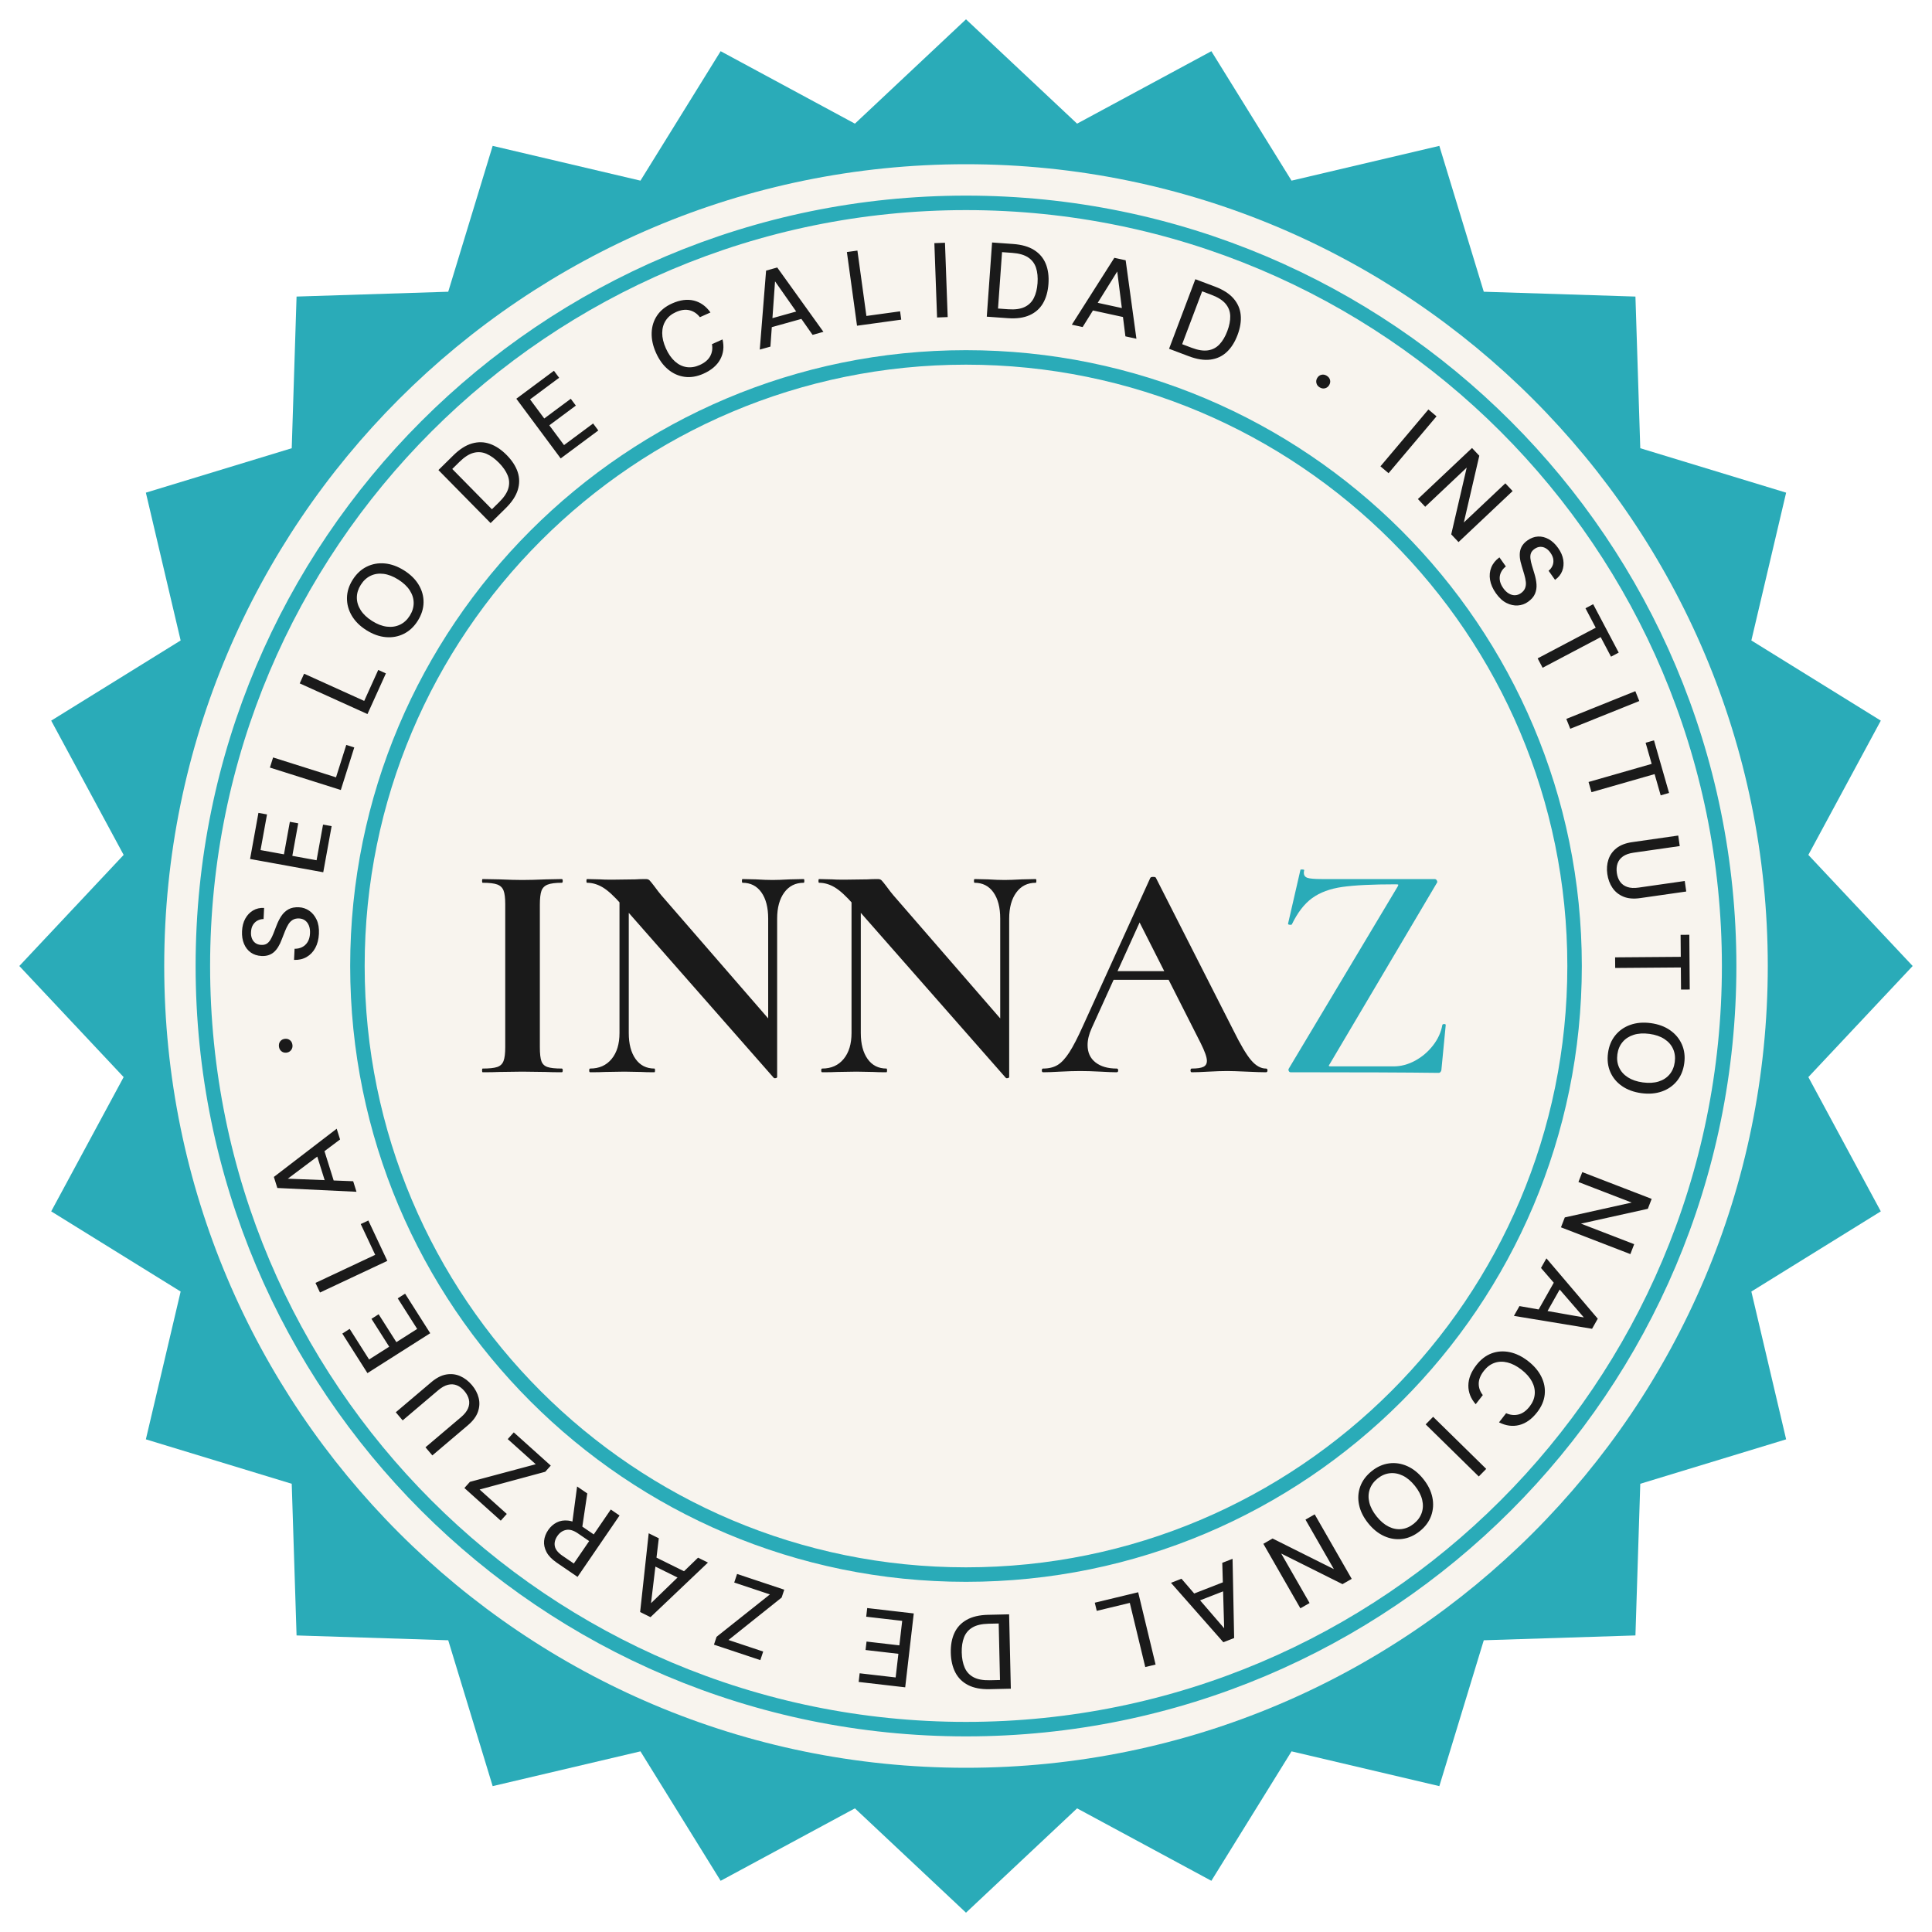
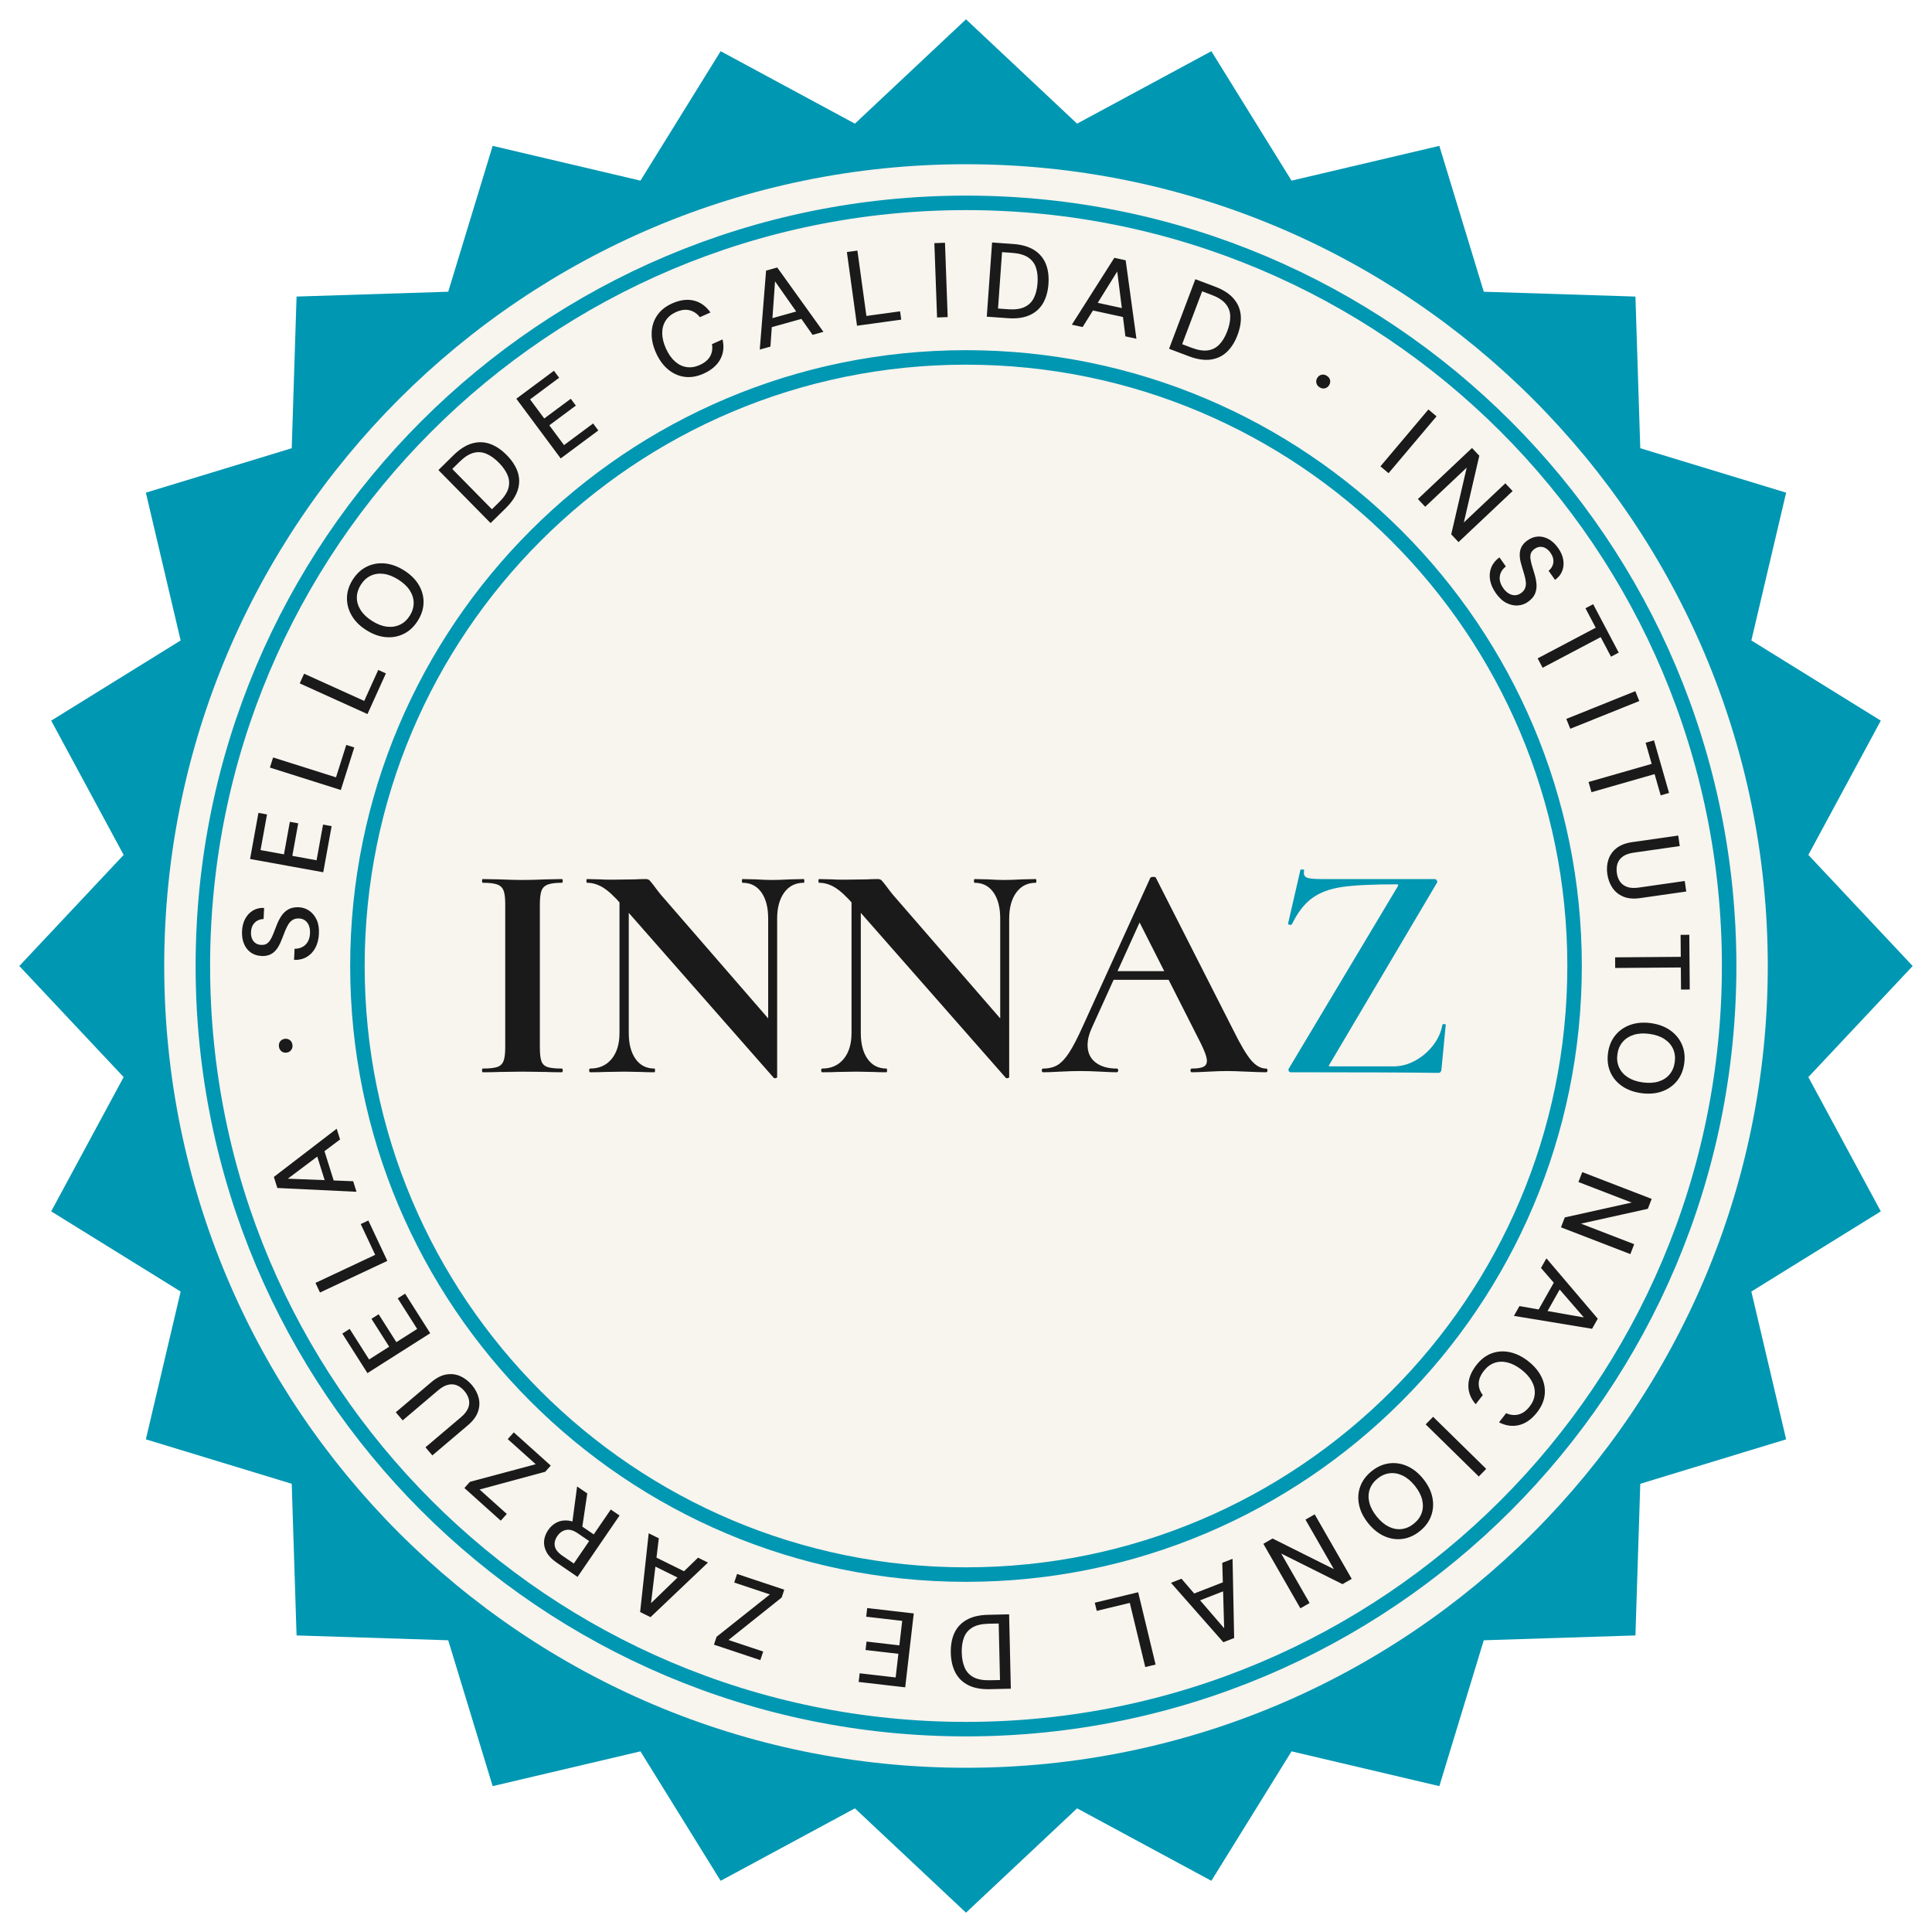
<svg xmlns="http://www.w3.org/2000/svg" viewBox="0 0 200 200" width="200" height="200" role="img" aria-label="Sello de Calidad INNAZ">
-   <polygon fill="#2AABB8" points="100.0,2.0 111.5,12.8 125.4,5.3 133.7,18.7 149.0,15.1 153.6,30.2 169.3,30.7 169.8,46.4 184.9,51.0 181.3,66.3 194.7,74.6 187.2,88.5 198.0,100.0 187.2,111.5 194.7,125.4 181.3,133.7 184.9,149.0 169.8,153.6 169.3,169.3 153.6,169.8 149.0,184.9 133.7,181.3 125.4,194.7 111.5,187.2 100.0,198.0 88.5,187.2 74.6,194.7 66.3,181.3 51.0,184.9 46.4,169.8 30.7,169.3 30.2,153.6 15.1,149.0 18.7,133.7 5.3,125.4 12.8,111.5 2.0,100.0 12.8,88.5 5.3,74.6 18.7,66.3 15.1,51.0 30.2,46.4 30.7,30.7 46.4,30.2 51.0,15.1 66.3,18.7 74.6,5.3 88.5,12.8" />
+   <polygon fill="#0097B2" points="100.0,2.0 111.5,12.8 125.4,5.3 133.7,18.7 149.0,15.1 153.6,30.2 169.3,30.7 169.8,46.4 184.9,51.0 181.3,66.3 194.7,74.6 187.2,88.5 198.0,100.0 187.2,111.5 194.7,125.4 181.3,133.7 184.9,149.0 169.8,153.6 169.3,169.3 153.6,169.8 149.0,184.9 133.7,181.3 125.4,194.7 111.5,187.2 100.0,198.0 88.5,187.2 74.6,194.7 66.3,181.3 51.0,184.9 46.4,169.8 30.7,169.3 30.2,153.6 15.1,149.0 18.7,133.7 5.3,125.4 12.8,111.5 2.0,100.0 12.8,88.5 5.3,74.6 18.7,66.3 15.1,51.0 30.2,46.4 30.7,30.7 46.4,30.2 51.0,15.1 66.3,18.7 74.6,5.3 88.5,12.8" />
  <circle cx="100" cy="100" r="83" fill="#F8F4EE" />
-   <circle cx="100" cy="100" r="79" fill="none" stroke="#2AABB8" stroke-width="1.5" />
-   <circle cx="100" cy="100" r="63" fill="none" stroke="#2AABB8" stroke-width="1.5" />
+   <circle cx="100" cy="100" r="79" fill="none" stroke="#0097B2" stroke-width="1.5" />
+   <circle cx="100" cy="100" r="63" fill="none" stroke="#0097B2" stroke-width="1.5" />
  <path fill="#1A1A1A" d="M33.015 96.664Q32.974 97.51 32.641 98.127Q32.308 98.744 31.742 99.069Q31.176 99.394 30.439 99.369L30.495 98.216Q30.913 98.225 31.268 98.049Q31.624 97.874 31.845 97.516Q32.066 97.157 32.092 96.619Q32.114 96.158 31.977 95.815Q31.839 95.472 31.579 95.284Q31.318 95.095 30.966 95.078Q30.582 95.059 30.31 95.222Q30.037 95.385 29.852 95.684Q29.667 95.984 29.51 96.378Q29.353 96.773 29.177 97.227Q28.835 98.157 28.335 98.579Q27.836 99.001 27.078 98.964Q26.429 98.932 25.966 98.607Q25.503 98.282 25.261 97.708Q25.019 97.135 25.055 96.388Q25.091 95.641 25.393 95.094Q25.695 94.547 26.194 94.252Q26.693 93.956 27.341 93.988L27.285 95.141Q26.988 95.138 26.695 95.278Q26.402 95.418 26.205 95.717Q26.009 96.016 25.987 96.466Q25.958 96.839 26.076 97.142Q26.193 97.445 26.438 97.622Q26.683 97.799 27.034 97.816Q27.386 97.833 27.607 97.696Q27.829 97.558 27.996 97.279Q28.164 97.001 28.309 96.628Q28.453 96.255 28.63 95.801Q28.844 95.239 29.135 94.807Q29.426 94.375 29.861 94.132Q30.297 93.889 30.956 93.921Q31.528 93.949 32.008 94.275Q32.487 94.601 32.772 95.198Q33.057 95.796 33.015 96.664Z M33.463 90.296 25.887 88.921 26.753 84.148 27.641 84.309 26.971 88 29.395 88.44 30.006 85.074 30.872 85.231 30.261 88.597 32.772 89.053 33.442 85.362 34.33 85.523Z M35.281 81.781 27.94 79.459 28.271 78.411 34.784 80.47 35.846 77.114 36.674 77.376Z M38.041 73.92 31.027 70.744 31.48 69.742 37.703 72.559 39.155 69.352 39.947 69.711Z M43.243 64.268Q42.669 65.18 41.806 65.611Q40.943 66.043 39.938 65.956Q38.933 65.869 37.928 65.236Q36.932 64.609 36.419 63.74Q35.907 62.872 35.918 61.904Q35.93 60.936 36.504 60.024Q37.09 59.093 37.958 58.665Q38.826 58.236 39.828 58.327Q40.83 58.419 41.826 59.046Q42.831 59.679 43.346 60.543Q43.862 61.407 43.846 62.372Q43.83 63.337 43.243 64.268ZM42.421 63.737Q42.825 63.094 42.823 62.417Q42.821 61.739 42.42 61.117Q42.019 60.494 41.228 59.996Q40.437 59.497 39.702 59.405Q38.967 59.313 38.36 59.606Q37.752 59.9 37.348 60.542Q36.943 61.184 36.941 61.859Q36.939 62.533 37.337 63.161Q37.735 63.788 38.526 64.287Q39.317 64.785 40.055 64.872Q40.792 64.96 41.404 64.669Q42.016 64.379 42.421 63.737Z M50.786 54.149 45.385 48.661 46.945 47.125Q47.902 46.184 48.857 45.908Q49.812 45.632 50.719 45.95Q51.627 46.268 52.46 47.115Q53.293 47.962 53.593 48.87Q53.893 49.779 53.598 50.726Q53.303 51.672 52.346 52.614ZM50.922 52.719 51.675 51.978Q52.427 51.237 52.623 50.551Q52.819 49.864 52.552 49.208Q52.285 48.553 51.653 47.91Q51.012 47.259 50.357 46.978Q49.702 46.696 49.012 46.881Q48.322 47.066 47.57 47.807L46.817 48.548Z M58.043 47.456 53.45 41.276 57.343 38.382 57.881 39.106 54.871 41.344 56.34 43.321 59.086 41.281 59.611 41.987 56.865 44.028 58.388 46.076 61.398 43.838 61.936 44.562Z M72.828 38.682Q71.814 39.136 70.872 39.01Q69.929 38.883 69.161 38.245Q68.393 37.607 67.908 36.522Q67.427 35.448 67.46 34.445Q67.493 33.442 68.026 32.655Q68.56 31.868 69.574 31.414Q70.798 30.865 71.827 31.116Q72.855 31.367 73.547 32.346L72.452 32.836Q72.023 32.281 71.39 32.119Q70.757 31.956 69.974 32.307Q69.281 32.617 68.917 33.178Q68.554 33.738 68.552 34.474Q68.55 35.21 68.932 36.064Q69.314 36.917 69.867 37.411Q70.419 37.905 71.077 38.002Q71.735 38.099 72.428 37.789Q73.211 37.438 73.518 36.873Q73.826 36.307 73.702 35.627L74.796 35.137Q75.063 36.271 74.558 37.203Q74.053 38.134 72.828 38.682Z M78.651 36.19 79.305 28.013 80.46 27.691 85.241 34.351 84.118 34.665 80.232 29.125 79.753 35.882ZM79.369 34.014 79.429 33.084 82.915 32.111 83.437 32.879Z M88.718 33.719 87.669 26.091 88.759 25.941 89.69 32.708 93.177 32.229 93.295 33.09Z M97.005 32.865 96.725 25.17 97.824 25.13 98.104 32.824Z M102.151 32.782 102.7 25.102 104.884 25.258Q106.222 25.354 107.061 25.888Q107.899 26.422 108.26 27.314Q108.621 28.205 108.536 29.39Q108.451 30.575 107.968 31.401Q107.484 32.226 106.578 32.63Q105.673 33.034 104.334 32.938ZM103.314 31.939 104.367 32.014Q105.42 32.09 106.065 31.783Q106.711 31.476 107.026 30.843Q107.342 30.209 107.406 29.309Q107.471 28.399 107.249 27.721Q107.028 27.043 106.433 26.648Q105.838 26.253 104.785 26.177L103.731 26.102Z M110.956 33.611 115.356 26.689 116.528 26.944 117.642 35.067 116.502 34.819 115.656 28.105 112.074 33.855ZM112.608 32.023 113.096 31.229 116.632 31.999 116.735 32.922Z M121.021 36.106 123.742 28.903 125.79 29.676Q127.045 30.151 127.696 30.902Q128.347 31.654 128.438 32.611Q128.529 33.569 128.109 34.68Q127.69 35.791 126.99 36.444Q126.291 37.097 125.307 37.225Q124.324 37.354 123.069 36.879ZM122.377 35.63 123.364 36.003Q124.352 36.377 125.058 36.267Q125.764 36.157 126.247 35.64Q126.731 35.123 127.049 34.279Q127.372 33.425 127.353 32.713Q127.334 32 126.877 31.451Q126.42 30.902 125.432 30.529L124.445 30.156Z M136.605 40.095Q136.342 39.935 136.274 39.655Q136.207 39.375 136.362 39.122Q136.522 38.859 136.799 38.796Q137.076 38.733 137.339 38.894Q137.62 39.066 137.686 39.338Q137.752 39.61 137.591 39.873Q137.436 40.127 137.161 40.197Q136.886 40.267 136.605 40.095Z M142.903 48.275 147.867 42.389 148.708 43.098 143.744 48.984Z M146.781 51.66 152.383 46.377 153.137 47.177 151.535 54.087 155.832 50.034 156.587 50.834 150.986 56.117 150.231 55.317 151.833 48.407 147.536 52.46Z M154.858 61.416Q154.369 60.724 154.251 60.033Q154.133 59.342 154.379 58.737Q154.625 58.132 155.22 57.698L155.887 58.641Q155.552 58.891 155.38 59.248Q155.208 59.606 155.255 60.024Q155.301 60.442 155.613 60.883Q155.879 61.26 156.199 61.445Q156.518 61.63 156.84 61.618Q157.162 61.606 157.449 61.403Q157.763 61.181 157.877 60.885Q157.991 60.588 157.953 60.239Q157.914 59.889 157.795 59.481Q157.675 59.074 157.534 58.608Q157.23 57.664 157.364 57.024Q157.497 56.384 158.117 55.946Q158.647 55.571 159.212 55.542Q159.778 55.513 160.322 55.815Q160.866 56.118 161.297 56.729Q161.729 57.339 161.829 57.956Q161.928 58.573 161.717 59.113Q161.506 59.653 160.976 60.027L160.309 59.084Q160.545 58.904 160.69 58.613Q160.835 58.322 160.805 57.966Q160.775 57.61 160.515 57.241Q160.308 56.93 160.029 56.763Q159.75 56.597 159.448 56.608Q159.146 56.62 158.858 56.823Q158.571 57.026 158.482 57.271Q158.392 57.516 158.432 57.839Q158.471 58.161 158.587 58.544Q158.703 58.927 158.844 59.393Q159.021 59.968 159.058 60.487Q159.095 61.007 158.902 61.467Q158.709 61.927 158.17 62.308Q157.703 62.638 157.124 62.677Q156.545 62.716 155.952 62.421Q155.36 62.126 154.858 61.416Z M159.177 68.154 165.19 64.982 164.128 62.968 164.925 62.547 167.569 67.558 166.771 67.979 165.703 65.955 159.691 69.127Z M162.144 74.422 169.288 71.549 169.699 72.57 162.554 75.442Z M164.446 80.951 170.981 79.078 170.353 76.889 171.221 76.641 172.781 82.086 171.914 82.335 171.284 80.135 164.749 82.008Z M166.389 90.48Q166.275 89.685 166.503 88.986Q166.731 88.286 167.334 87.806Q167.938 87.325 168.961 87.178L173.731 86.496L173.886 87.585L169.106 88.269Q168.42 88.367 168.011 88.653Q167.602 88.94 167.449 89.384Q167.296 89.828 167.374 90.372Q167.451 90.917 167.721 91.289Q167.991 91.662 168.464 91.822Q168.937 91.982 169.623 91.884L174.404 91.2L174.559 92.289L169.79 92.971Q168.766 93.118 168.052 92.82Q167.337 92.522 166.921 91.909Q166.506 91.297 166.389 90.48Z M167.195 99.104 173.993 99.052 173.975 96.775 174.877 96.768 174.921 102.433 174.019 102.44 174.001 100.152 167.204 100.204Z M166.462 108.999Q166.606 107.931 167.213 107.181Q167.82 106.43 168.77 106.093Q169.721 105.755 170.898 105.915Q172.064 106.073 172.89 106.651Q173.717 107.229 174.107 108.115Q174.498 109 174.353 110.068Q174.206 111.158 173.594 111.908Q172.981 112.658 172.032 112.99Q171.082 113.322 169.916 113.164Q168.738 113.004 167.911 112.431Q167.084 111.859 166.699 110.974Q166.314 110.089 166.462 108.999ZM167.43 109.141Q167.328 109.894 167.611 110.509Q167.894 111.125 168.517 111.525Q169.14 111.926 170.066 112.052Q170.993 112.177 171.7 111.957Q172.407 111.736 172.838 111.217Q173.269 110.699 173.371 109.946Q173.473 109.194 173.195 108.579Q172.918 107.965 172.296 107.558Q171.674 107.152 170.747 107.027Q169.821 106.901 169.113 107.127Q168.405 107.353 167.969 107.871Q167.532 108.389 167.43 109.141Z M163.797 121.336 170.98 124.108 170.584 125.135 163.659 126.671 169.17 128.798 168.774 129.824 161.591 127.052 161.987 126.026 168.911 124.489 163.4 122.362Z M160.085 130.263 165.4 136.511 164.81 137.555 156.721 136.22 157.294 135.205 163.958 136.379 159.523 131.259ZM161.115 132.31 161.729 133.011 159.95 136.162 159.037 135.988Z M152.836 141.31Q153.518 140.433 154.41 140.101Q155.301 139.77 156.279 139.973Q157.257 140.176 158.194 140.905Q159.124 141.628 159.566 142.529Q160.008 143.43 159.907 144.375Q159.805 145.321 159.123 146.198Q158.3 147.257 157.274 147.519Q156.249 147.781 155.178 147.241L155.914 146.294Q156.553 146.582 157.189 146.428Q157.824 146.274 158.351 145.597Q158.816 144.998 158.874 144.332Q158.932 143.666 158.588 143.016Q158.244 142.365 157.506 141.791Q156.768 141.217 156.048 141.041Q155.328 140.864 154.702 141.088Q154.075 141.311 153.609 141.911Q153.082 142.588 153.077 143.231Q153.071 143.875 153.5 144.417L152.764 145.364Q151.996 144.488 152.004 143.428Q152.012 142.369 152.836 141.31Z M148.357 146.667 153.853 152.059 153.083 152.844 147.586 147.452Z M142 152.289Q142.84 151.614 143.797 151.488Q144.754 151.361 145.675 151.771Q146.597 152.181 147.341 153.107Q148.078 154.025 148.279 155.013Q148.48 156.001 148.154 156.912Q147.827 157.823 146.987 158.498Q146.129 159.187 145.169 159.309Q144.209 159.431 143.292 159.018Q142.374 158.605 141.637 157.687Q140.893 156.761 140.688 155.776Q140.483 154.791 140.812 153.884Q141.142 152.978 142 152.289ZM142.604 153.059Q142.013 153.534 141.794 154.176Q141.575 154.817 141.751 155.536Q141.927 156.256 142.512 156.985Q143.098 157.714 143.762 158.041Q144.427 158.367 145.097 158.288Q145.766 158.209 146.358 157.733Q146.95 157.258 147.172 156.621Q147.394 155.984 147.223 155.261Q147.051 154.538 146.466 153.809Q145.88 153.08 145.212 152.757Q144.543 152.434 143.869 152.509Q143.196 152.584 142.604 153.059Z M136.097 156.765 139.929 163.444 138.975 163.991 132.629 160.821 135.568 165.945 134.614 166.492 130.783 159.814 131.737 159.266 138.082 162.436 135.143 157.312Z M127.594 161.368 127.758 169.569 126.641 170.005 121.22 163.854 122.306 163.43 126.725 168.555 126.529 161.784ZM127.097 163.605 127.13 164.536 123.758 165.851 123.162 165.139Z M117.823 164.829 119.626 172.315 118.557 172.572 116.957 165.931 113.535 166.756 113.332 165.911Z M104.463 167.115 104.641 174.813 102.452 174.863Q101.111 174.894 100.225 174.442Q99.34 173.989 98.897 173.135Q98.454 172.282 98.426 171.094Q98.399 169.906 98.803 169.039Q99.206 168.171 100.07 167.684Q100.933 167.196 102.275 167.165ZM103.385 168.064 102.329 168.088Q101.273 168.113 100.66 168.479Q100.047 168.845 99.793 169.506Q99.538 170.166 99.559 171.068Q99.58 171.981 99.865 172.634Q100.149 173.288 100.779 173.626Q101.408 173.963 102.464 173.939L103.52 173.915Z M94.592 167.023 93.706 174.672 88.888 174.114 88.991 173.218 92.717 173.649 93.001 171.201 89.602 170.808 89.704 169.934 93.102 170.327 93.395 167.792 89.669 167.361 89.773 166.465Z M81.186 164.564 80.915 165.378 75.415 169.771 79.005 170.968 78.709 171.855 73.909 170.255 74.18 169.441 79.701 165.054 76.007 163.823 76.302 162.936Z M73.287 161.757 67.341 167.407 66.266 166.876 67.153 158.725 68.199 159.242 67.393 165.961 72.261 161.25ZM71.3 162.898 70.634 163.55 67.389 161.947 67.513 161.026Z M64.135 156.885 59.787 163.24 57.636 161.768Q56.882 161.252 56.575 160.669Q56.268 160.085 56.325 159.505Q56.382 158.924 56.749 158.389Q57.097 157.88 57.623 157.608Q58.15 157.335 58.817 157.411Q59.484 157.488 60.247 158.01L61.463 158.842L63.228 156.264ZM60.795 154.599 60.234 158.361 59.235 157.677 59.741 153.879ZM60.991 159.532 59.811 158.725Q59.139 158.265 58.595 158.379Q58.05 158.493 57.696 159.01Q57.336 159.537 57.434 160.057Q57.531 160.577 58.23 161.055L59.401 161.856Z M57.016 151.719 56.443 152.357 49.648 154.195 52.464 156.723 51.839 157.419 48.074 154.038 48.647 153.4 55.459 151.577 52.561 148.975 53.186 148.28Z M48.853 143.383Q49.372 143.996 49.551 144.709Q49.731 145.422 49.475 146.15Q49.22 146.879 48.431 147.547L44.756 150.663L44.045 149.823L47.729 146.701Q48.257 146.253 48.451 145.793Q48.645 145.333 48.539 144.875Q48.432 144.418 48.076 143.998Q47.721 143.578 47.294 143.407Q46.867 143.235 46.382 143.351Q45.896 143.467 45.367 143.915L41.684 147.038L40.972 146.198L44.648 143.083Q45.436 142.415 46.2 142.286Q46.964 142.158 47.642 142.456Q48.319 142.754 48.853 143.383Z M44.537 138.014 38.038 142.145 35.436 138.051 36.197 137.567 38.209 140.733 40.289 139.411 38.454 136.524 39.197 136.052 41.032 138.939 43.185 137.57 41.173 134.404 41.935 133.92Z M40.095 130.526 33.126 133.801 32.658 132.806 38.841 129.9 37.343 126.714 38.13 126.345Z M36.903 123.373 28.71 122.98 28.351 121.836 34.855 116.844 35.204 117.957 29.792 122.018 36.561 122.281ZM34.705 122.725 33.774 122.694 32.69 119.241 33.441 118.694Z M30.275 108.177Q30.311 108.483 30.132 108.709Q29.954 108.935 29.659 108.969Q29.353 109.005 29.133 108.826Q28.912 108.647 28.876 108.341Q28.838 108.013 29.012 107.794Q29.185 107.574 29.491 107.538Q29.786 107.503 30.011 107.676Q30.236 107.849 30.275 108.177Z" />
  <path fill="#1A1A1A" d="M58.158 110.616Q58.254 110.616 58.254 110.808Q58.254 111.0 58.158 111.0Q57.102 111.0 56.494 110.968L54.062 110.936L51.694 110.968Q51.054 111.0 49.966 111.0Q49.902 111.0 49.902 110.808Q49.902 110.616 49.966 110.616Q50.99 110.616 51.47 110.456Q51.95 110.296 52.126 109.832Q52.302 109.368 52.302 108.408V93.592Q52.302 92.632 52.126 92.184Q51.95 91.736 51.47 91.56Q50.99 91.384 49.966 91.384Q49.902 91.384 49.902 91.192Q49.902 91.0 49.966 91.0L51.694 91.032Q53.166 91.096 54.062 91.096Q55.054 91.096 56.526 91.032L58.158 91.0Q58.254 91.0 58.254 91.192Q58.254 91.384 58.158 91.384Q57.166 91.384 56.686 91.576Q56.206 91.768 56.046 92.232Q55.886 92.696 55.886 93.656V108.408Q55.886 109.4 56.046 109.848Q56.206 110.296 56.67 110.456Q57.134 110.616 58.158 110.616Z M64.13 91.736 65.09 91.8V106.936Q65.09 108.632 65.794 109.624Q66.498 110.616 67.746 110.616Q67.81 110.616 67.81 110.808Q67.81 111.0 67.746 111.0Q66.85 111.0 66.37 110.968L64.642 110.936L62.658 110.968Q62.114 111.0 61.09 111.0Q60.994 111.0 60.994 110.808Q60.994 110.616 61.09 110.616Q62.498 110.616 63.314 109.624Q64.13 108.632 64.13 106.936ZM80.098 111.576 64.322 93.624Q63.202 92.344 62.402 91.864Q61.602 91.384 60.77 91.384Q60.706 91.384 60.706 91.192Q60.706 91.0 60.77 91.0L62.114 91.032Q62.53 91.064 63.33 91.064L65.762 91.032Q66.21 91.0 66.85 91.0Q67.106 91.0 67.234 91.128Q67.362 91.256 67.682 91.672Q68.226 92.408 68.45 92.664L80.194 106.2L80.45 111.48Q80.45 111.576 80.306 111.608Q80.162 111.64 80.098 111.576ZM80.45 111.48 79.522 110.52V95.096Q79.522 93.368 78.818 92.376Q78.114 91.384 76.866 91.384Q76.802 91.384 76.802 91.192Q76.802 91.0 76.866 91.0L78.242 91.032Q79.266 91.096 79.97 91.096Q80.61 91.096 81.762 91.032L83.202 91.0Q83.266 91.0 83.266 91.192Q83.266 91.384 83.202 91.384Q81.922 91.384 81.186 92.392Q80.45 93.4 80.45 95.096Z M88.15 91.736 89.11 91.8V106.936Q89.11 108.632 89.814 109.624Q90.518 110.616 91.766 110.616Q91.83 110.616 91.83 110.808Q91.83 111.0 91.766 111.0Q90.87 111.0 90.39 110.968L88.662 110.936L86.678 110.968Q86.134 111.0 85.11 111.0Q85.014 111.0 85.014 110.808Q85.014 110.616 85.11 110.616Q86.518 110.616 87.334 109.624Q88.15 108.632 88.15 106.936ZM104.118 111.576 88.342 93.624Q87.222 92.344 86.422 91.864Q85.622 91.384 84.79 91.384Q84.726 91.384 84.726 91.192Q84.726 91.0 84.79 91.0L86.134 91.032Q86.55 91.064 87.35 91.064L89.782 91.032Q90.23 91.0 90.87 91.0Q91.126 91.0 91.254 91.128Q91.382 91.256 91.702 91.672Q92.246 92.408 92.47 92.664L104.214 106.2L104.47 111.48Q104.47 111.576 104.326 111.608Q104.182 111.64 104.118 111.576ZM104.47 111.48 103.542 110.52V95.096Q103.542 93.368 102.838 92.376Q102.134 91.384 100.886 91.384Q100.822 91.384 100.822 91.192Q100.822 91.0 100.886 91.0L102.262 91.032Q103.286 91.096 103.99 91.096Q104.63 91.096 105.782 91.032L107.222 91.0Q107.286 91.0 107.286 91.192Q107.286 91.384 107.222 91.384Q105.942 91.384 105.206 92.392Q104.47 93.4 104.47 95.096Z M115.562 100.536H122.154L122.378 101.432H115.082ZM131.05 111.0Q130.41 111.0 129.066 110.936Q127.658 110.872 127.05 110.872Q126.25 110.872 125.098 110.936Q124.01 111.0 123.37 111.0Q123.242 111.0 123.242 110.808Q123.242 110.616 123.37 110.616Q124.202 110.616 124.57 110.44Q124.938 110.264 124.938 109.816Q124.938 109.272 124.298 107.992L117.802 95.16L119.37 92.408L113.002 106.456Q112.586 107.384 112.586 108.184Q112.586 109.336 113.402 109.976Q114.218 110.616 115.594 110.616Q115.754 110.616 115.754 110.808Q115.754 111.0 115.594 111.0Q115.018 111.0 113.93 110.936Q112.714 110.872 111.818 110.872Q110.954 110.872 109.738 110.936Q108.65 111.0 107.978 111.0Q107.85 111.0 107.85 110.808Q107.85 110.616 107.978 110.616Q108.874 110.616 109.482 110.248Q110.09 109.88 110.698 108.936Q111.306 107.992 112.138 106.136L119.082 90.872Q119.146 90.776 119.37 90.776Q119.626 90.776 119.658 90.872L127.658 106.616Q128.778 108.888 129.514 109.752Q130.25 110.616 131.05 110.616Q131.21 110.616 131.21 110.808Q131.21 111.0 131.05 111.0Z" />
-   <path fill="#2AABB8" d="M144.51 91.544Q140.862 91.544 138.958 91.816Q137.054 92.088 135.838 92.968Q134.622 93.848 133.726 95.704Q133.694 95.736 133.598 95.736Q133.31 95.736 133.342 95.608L134.622 90.04Q134.622 90.008 134.75 90.008Q135.07 90.008 135.006 90.104Q134.974 90.2 134.974 90.36Q134.974 90.744 135.342 90.872Q135.71 91.0 136.83 91.0H148.51Q148.67 91.0 148.75 91.16Q148.83 91.32 148.734 91.416L137.662 110.136Q137.534 110.296 137.566 110.344Q137.598 110.392 137.79 110.392H144.254Q145.406 110.392 146.494 109.8Q147.582 109.208 148.35 108.216Q149.118 107.224 149.31 106.104Q149.342 106.008 149.502 106.008Q149.662 106.008 149.662 106.104L149.214 110.744Q149.214 110.84 149.134 110.952Q149.054 111.064 148.926 111.064Q144.158 111.0 133.598 111.0Q133.47 111.0 133.406 110.856Q133.342 110.712 133.438 110.584L144.67 91.8Q144.766 91.64 144.75 91.592Q144.734 91.544 144.51 91.544Z" />
+   <path fill="#0097B2" d="M144.51 91.544Q140.862 91.544 138.958 91.816Q137.054 92.088 135.838 92.968Q134.622 93.848 133.726 95.704Q133.694 95.736 133.598 95.736Q133.31 95.736 133.342 95.608L134.622 90.04Q134.622 90.008 134.75 90.008Q135.07 90.008 135.006 90.104Q134.974 90.2 134.974 90.36Q134.974 90.744 135.342 90.872Q135.71 91.0 136.83 91.0H148.51Q148.67 91.0 148.75 91.16Q148.83 91.32 148.734 91.416L137.662 110.136Q137.534 110.296 137.566 110.344Q137.598 110.392 137.79 110.392H144.254Q145.406 110.392 146.494 109.8Q147.582 109.208 148.35 108.216Q149.118 107.224 149.31 106.104Q149.342 106.008 149.502 106.008Q149.662 106.008 149.662 106.104L149.214 110.744Q149.214 110.84 149.134 110.952Q149.054 111.064 148.926 111.064Q144.158 111.0 133.598 111.0Q133.47 111.0 133.406 110.856Q133.342 110.712 133.438 110.584L144.67 91.8Q144.766 91.64 144.75 91.592Q144.734 91.544 144.51 91.544Z" />
</svg>
